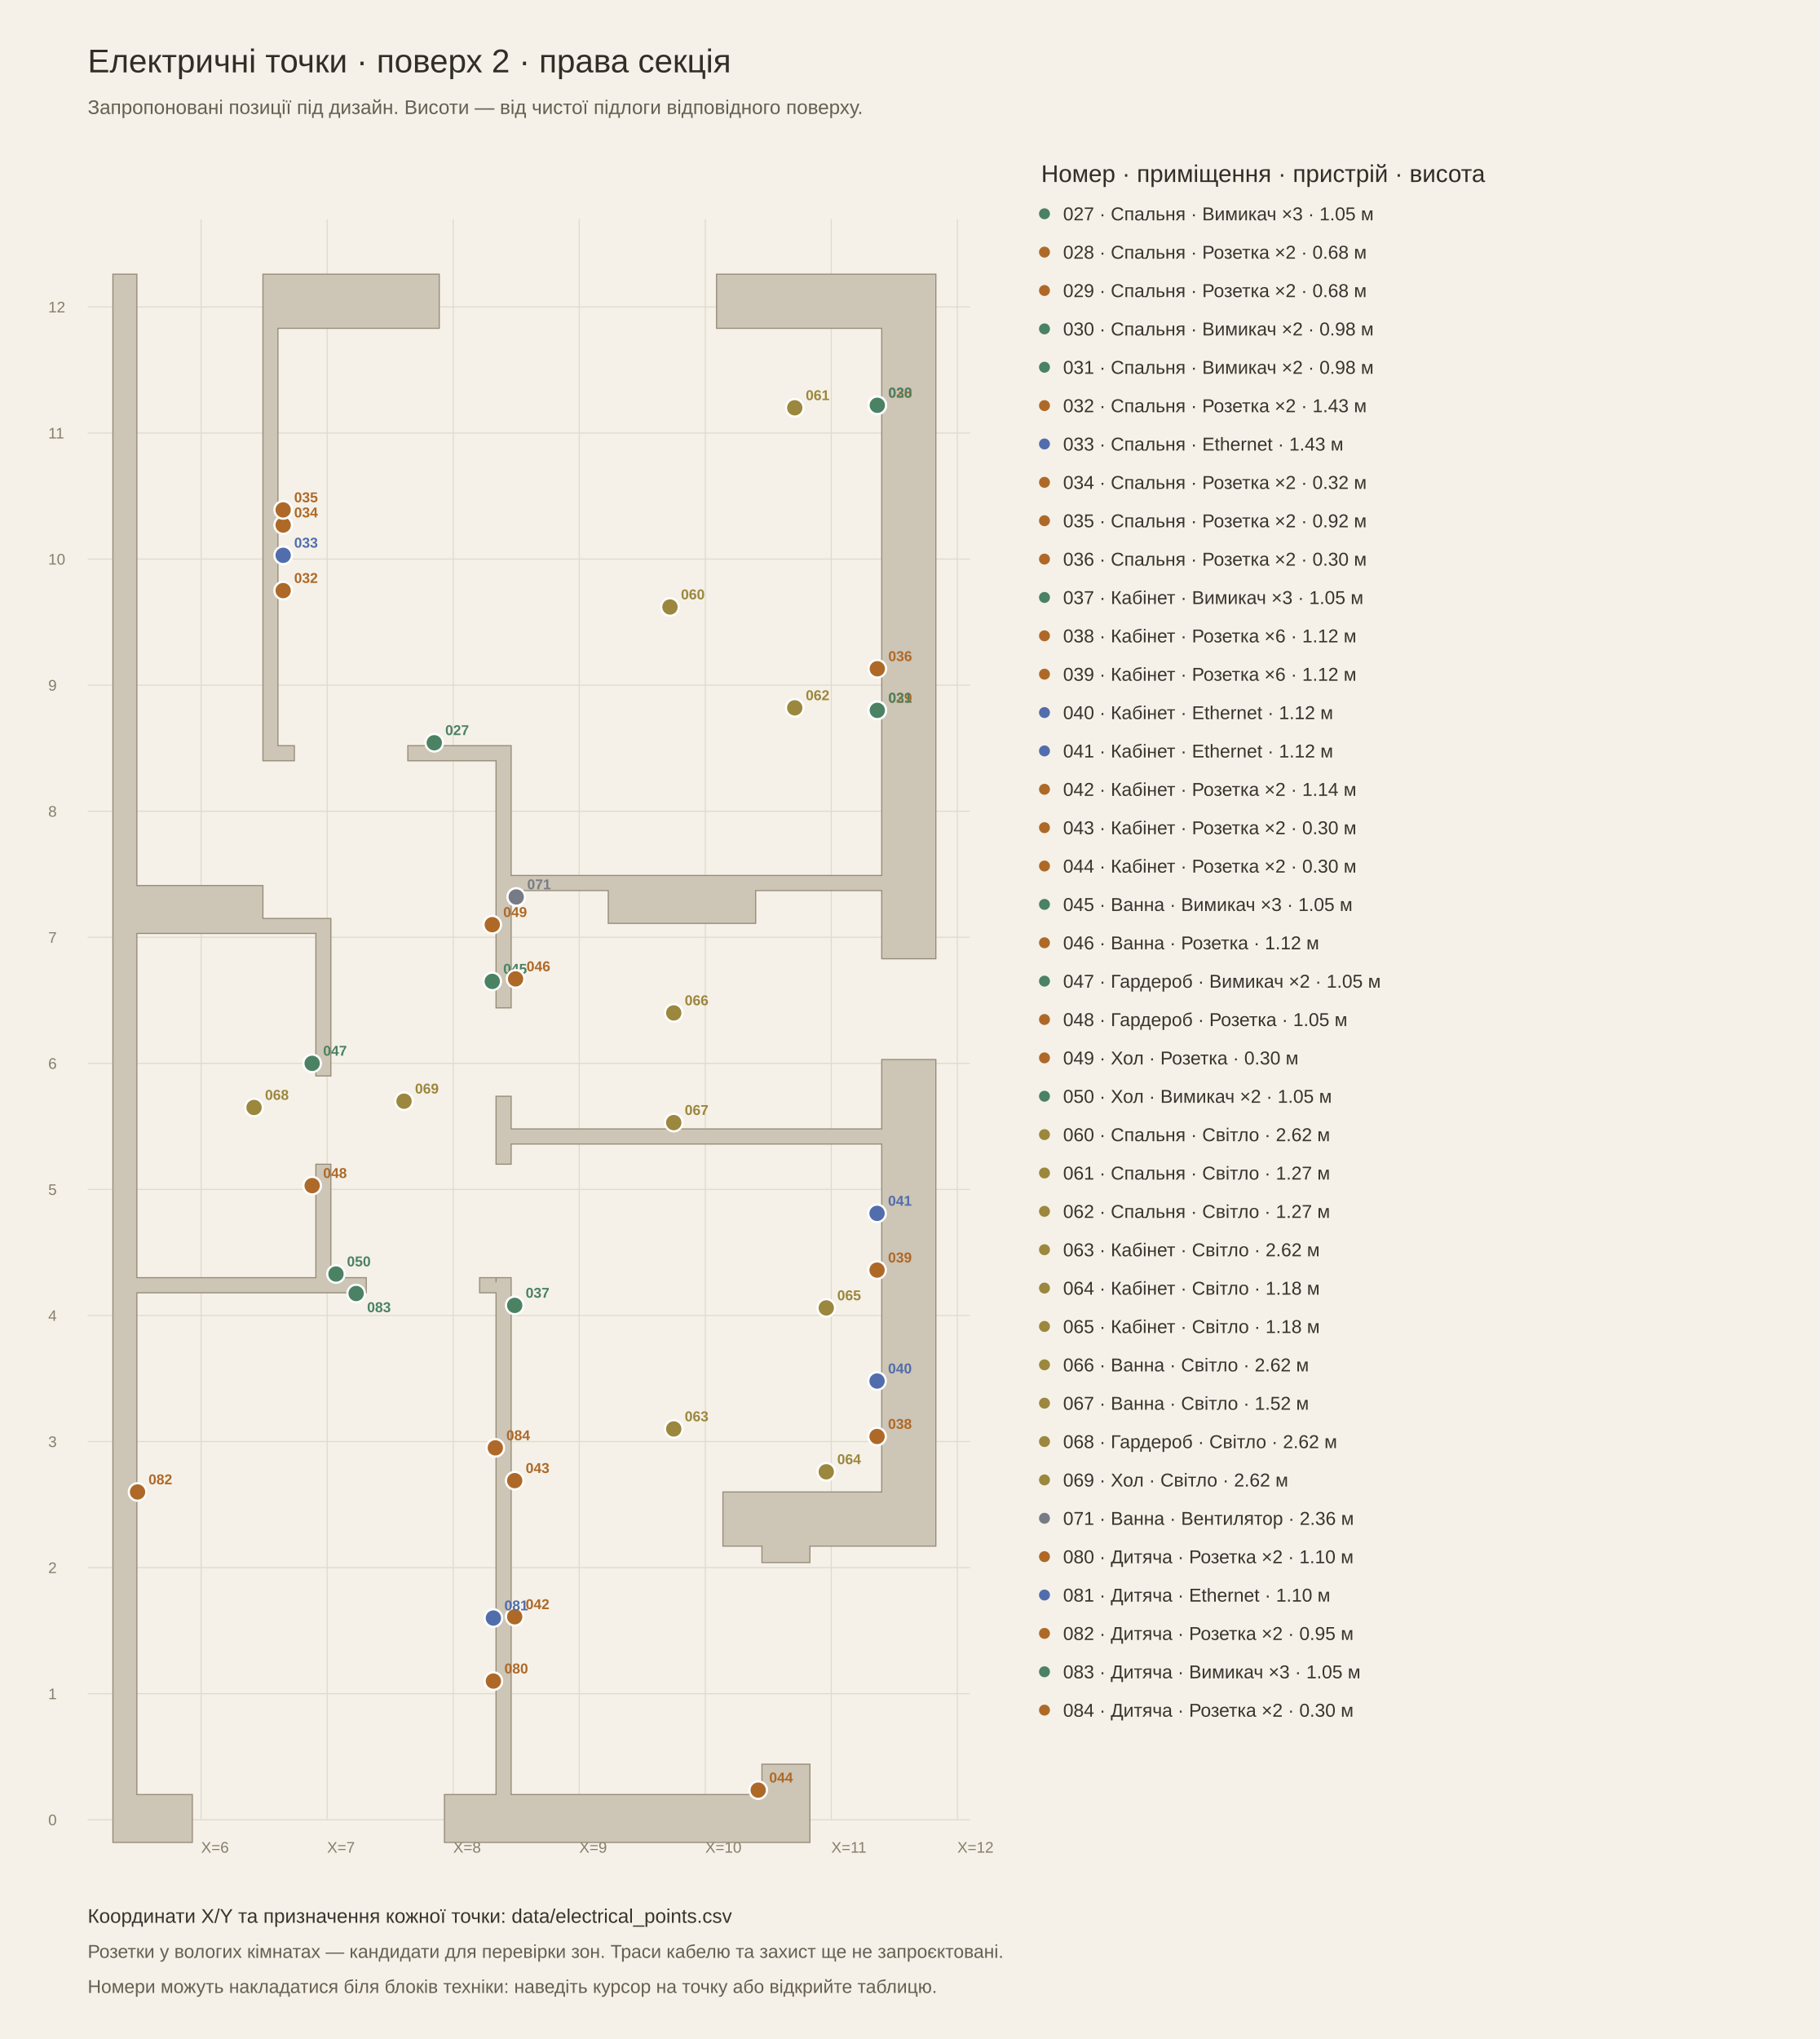
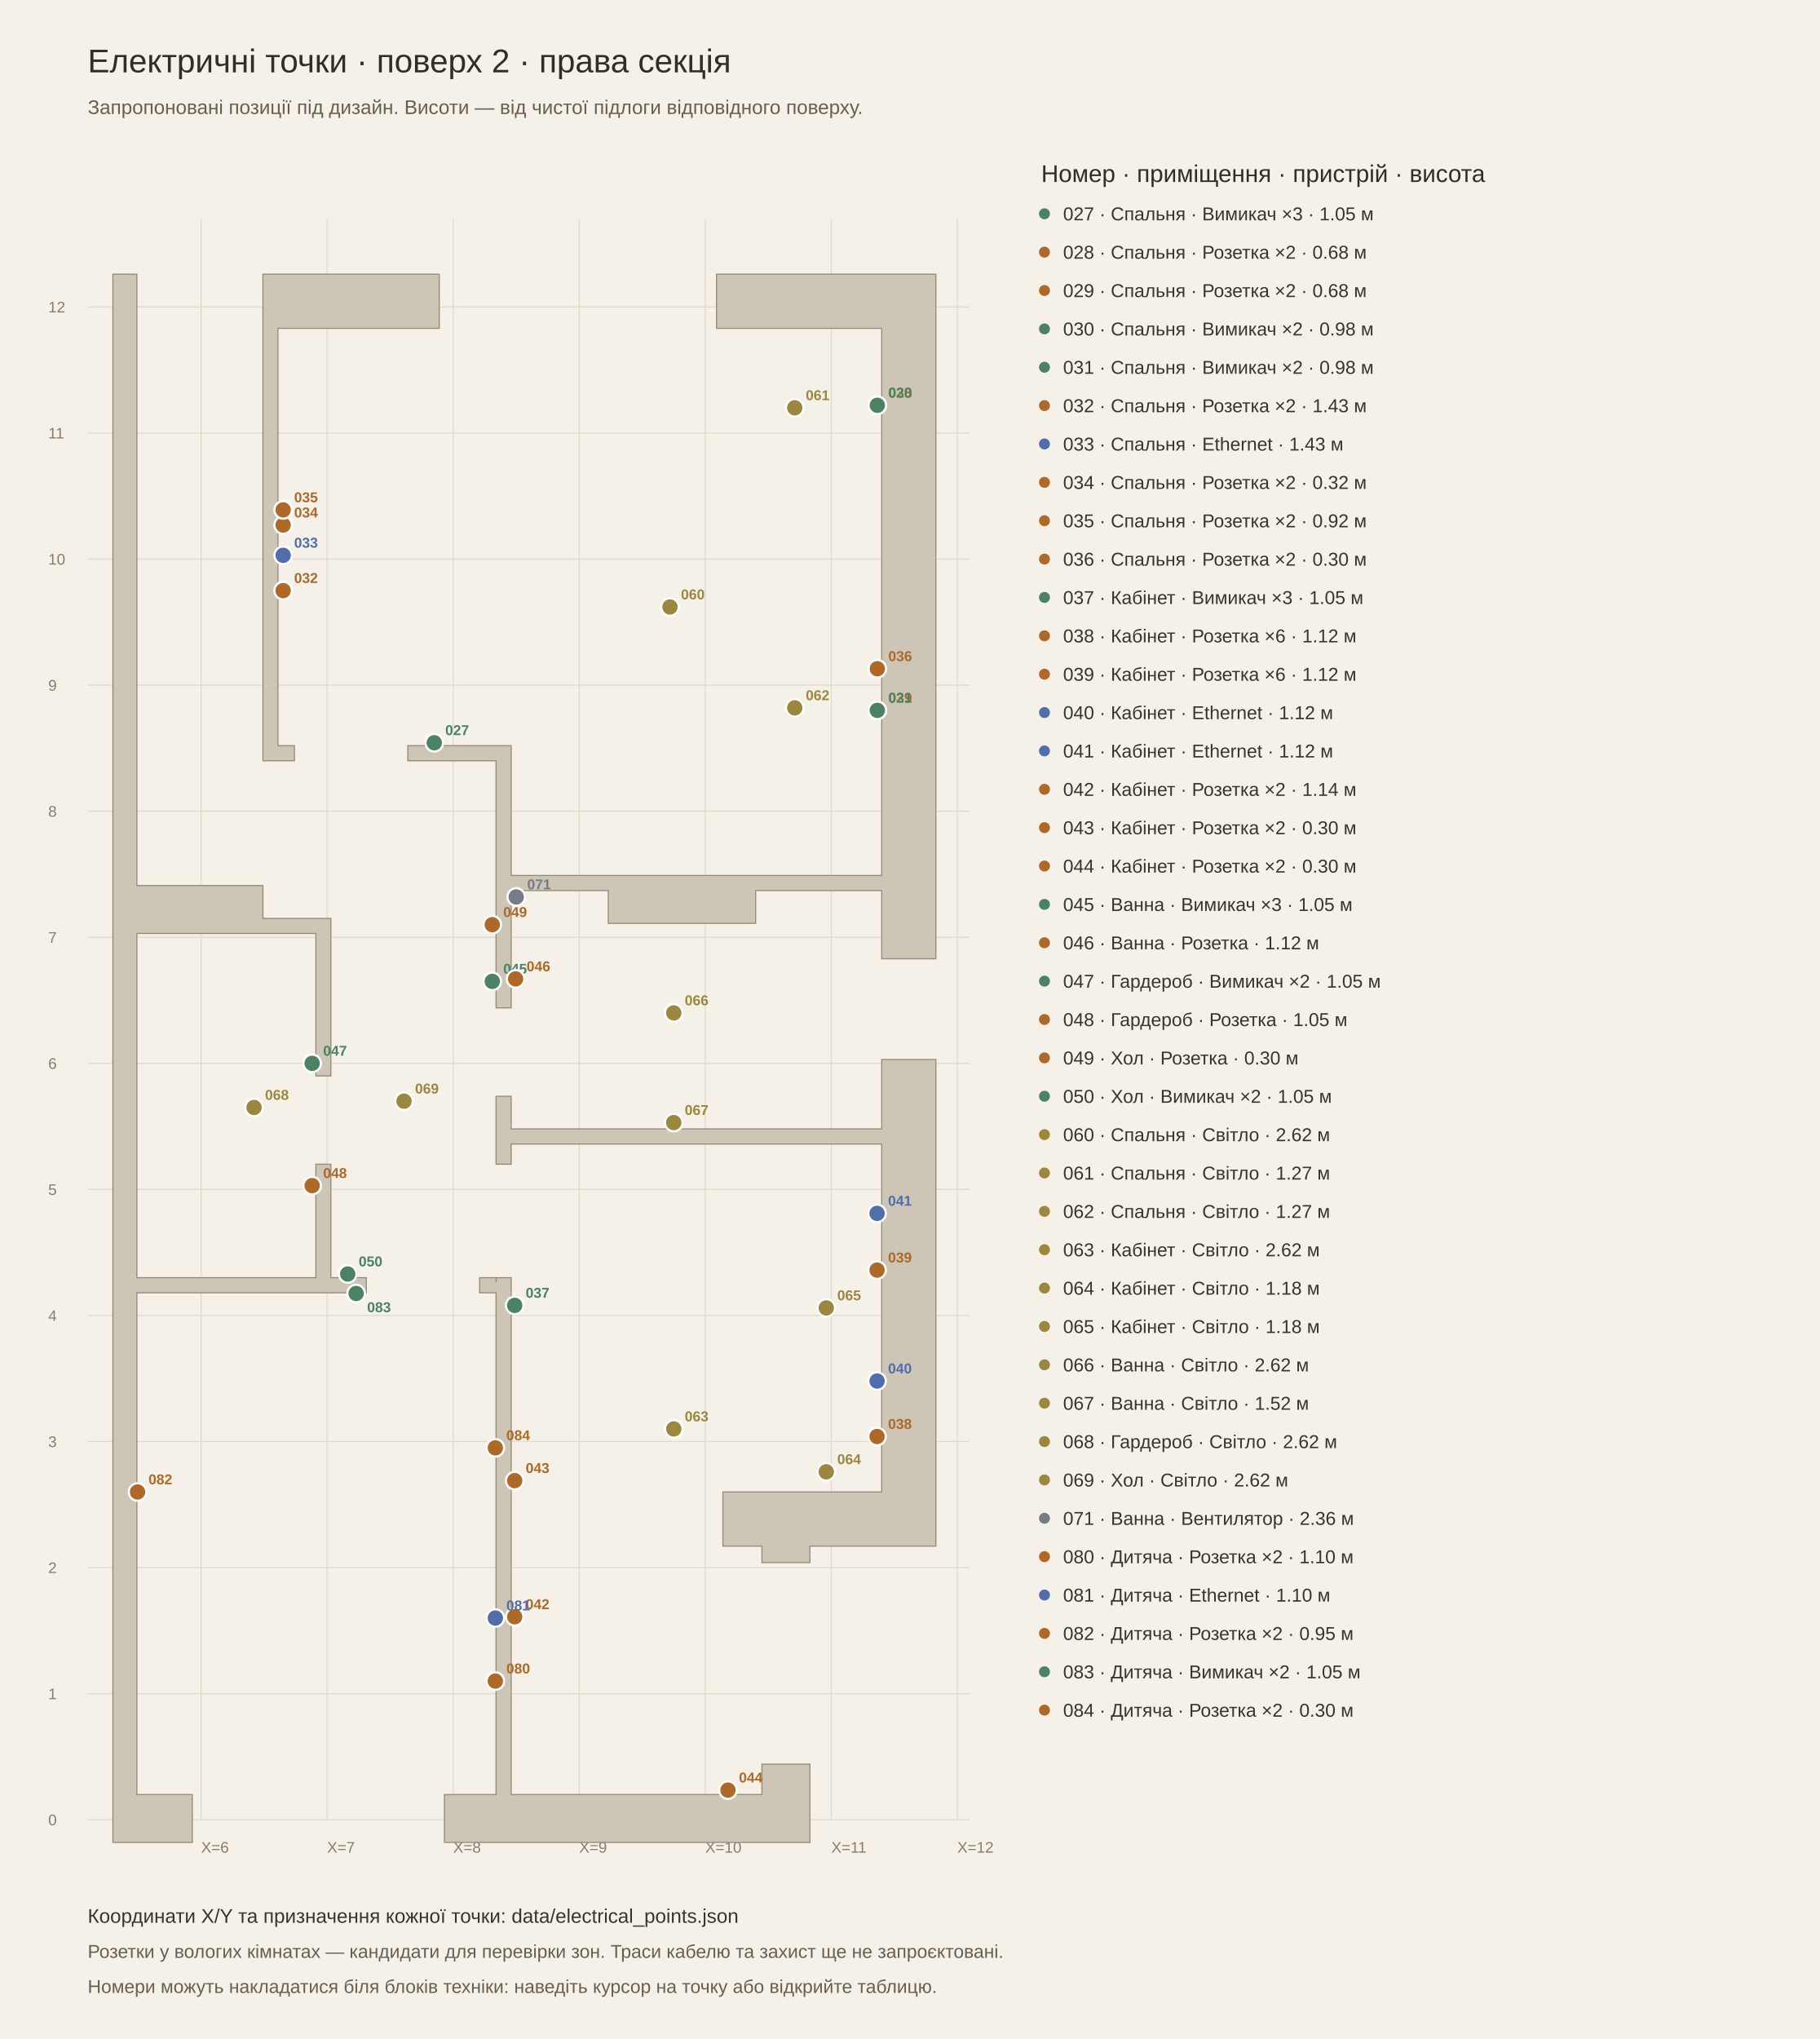
<svg xmlns="http://www.w3.org/2000/svg" width="1660" height="1860" viewBox="0 0 1660 1860">
  <rect width="1660" height="1860" fill="#f5f1e8" />
  <g font-family="Arial, sans-serif">
    <text x="80" y="66" font-size="30" fill="#312e28">Електричні точки · поверх 2 · права секція</text>
    <text x="80" y="104" font-size="18" fill="#665f52">Запропоновані позиції під дизайн. Висоти — від чистої підлоги відповідного поверху.</text>
    <path d="M80 1660 H885" stroke="#e0dacc" />
    <text x="44" y="1665" font-size="14" fill="#877d6b">0</text>
    <path d="M80 1545 H885" stroke="#e0dacc" />
    <text x="44" y="1550" font-size="14" fill="#877d6b">1</text>
    <path d="M80 1430 H885" stroke="#e0dacc" />
    <text x="44" y="1435" font-size="14" fill="#877d6b">2</text>
    <path d="M80 1315 H885" stroke="#e0dacc" />
    <text x="44" y="1320" font-size="14" fill="#877d6b">3</text>
    <path d="M80 1200 H885" stroke="#e0dacc" />
    <text x="44" y="1205" font-size="14" fill="#877d6b">4</text>
    <path d="M80 1085 H885" stroke="#e0dacc" />
    <text x="44" y="1090" font-size="14" fill="#877d6b">5</text>
    <path d="M80 970 H885" stroke="#e0dacc" />
    <text x="44" y="975" font-size="14" fill="#877d6b">6</text>
    <path d="M80 855 H885" stroke="#e0dacc" />
    <text x="44" y="860" font-size="14" fill="#877d6b">7</text>
    <path d="M80 740 H885" stroke="#e0dacc" />
    <text x="44" y="745" font-size="14" fill="#877d6b">8</text>
    <path d="M80 625 H885" stroke="#e0dacc" />
    <text x="44" y="630" font-size="14" fill="#877d6b">9</text>
    <path d="M80 510 H885" stroke="#e0dacc" />
    <text x="44" y="515" font-size="14" fill="#877d6b">10</text>
    <path d="M80 395 H885" stroke="#e0dacc" />
    <text x="44" y="400" font-size="14" fill="#877d6b">11</text>
    <path d="M80 280 H885" stroke="#e0dacc" />
    <text x="44" y="285" font-size="14" fill="#877d6b">12</text>
    <path d="M183.5 200 V1660" stroke="#e0dacc" />
    <text x="183.5" y="1690" font-size="14" fill="#877d6b">X=6</text>
    <path d="M298.5 200 V1660" stroke="#e0dacc" />
    <text x="298.5" y="1690" font-size="14" fill="#877d6b">X=7</text>
    <path d="M413.5 200 V1660" stroke="#e0dacc" />
    <text x="413.5" y="1690" font-size="14" fill="#877d6b">X=8</text>
    <path d="M528.5 200 V1660" stroke="#e0dacc" />
    <text x="528.5" y="1690" font-size="14" fill="#877d6b">X=9</text>
    <path d="M643.5 200 V1660" stroke="#e0dacc" />
    <text x="643.5" y="1690" font-size="14" fill="#877d6b">X=10</text>
    <path d="M758.5 200 V1660" stroke="#e0dacc" />
    <text x="758.5" y="1690" font-size="14" fill="#877d6b">X=11</text>
    <path d="M873.5 200 V1660" stroke="#e0dacc" />
    <text x="873.5" y="1690" font-size="14" fill="#877d6b">X=12</text>
    <polygon points="103.0,1680.7 124.9,1680.7 175.5,1680.7 175.5,1637.0 124.9,1637.0 124.9,1179.3 329.9,1179.3 334.2,1179.3 334.2,1166.1 334.2,1165.5 329.9,1165.5 301.9,1165.5 301.9,1066.2 301.9,1062.0 301.4,1062.0 288.2,1062.0 288.2,1066.2 288.2,1165.5 124.9,1165.5 124.9,851.5 239.9,851.5 288.2,851.5 288.2,977.2 288.2,981.5 301.4,981.5 301.9,981.5 301.9,977.2 301.9,837.8 239.9,837.8 239.9,807.8 124.9,807.8 124.9,299.5 124.9,250.1 103.0,250.1" fill="#cdc5b5" stroke="#948a78" stroke-width="1" />
    <polygon points="804.5,798.6 689.5,798.6 555.0,798.6 466.4,798.6 466.4,694.0 466.4,680.2 376.4,680.2 372.1,680.2 372.1,693.4 372.1,694.0 376.4,694.0 452.6,694.0 452.6,915.2 452.6,919.4 453.2,919.4 466.4,919.4 466.4,915.2 466.4,812.4 555.0,812.4 555.0,842.3 689.5,842.3 689.5,812.4 804.5,812.4 804.5,842.3 804.5,874.6 853.9,874.6 853.9,842.3 853.9,250.1 653.8,250.1 653.8,299.5 804.5,299.5" fill="#cdc5b5" stroke="#948a78" stroke-width="1" />
    <polygon points="659.6,1410.4 695.2,1410.4 695.2,1425.4 739.0,1425.4 739.0,1410.4 853.9,1410.4 853.9,966.5 804.5,966.5 804.5,1029.8 466.4,1029.8 466.4,1004.2 466.4,1000.0 453.2,1000.0 452.6,1000.0 452.6,1004.2 452.6,1057.8 452.6,1062.0 453.2,1062.0 466.4,1062.0 466.4,1057.8 466.4,1043.6 804.5,1043.6 804.5,1361.0 659.6,1361.0" fill="#cdc5b5" stroke="#948a78" stroke-width="1" />
    <polygon points="405.5,1680.7 739.0,1680.7 739.0,1613.6 739.0,1609.3 725.7,1609.3 695.2,1609.3 695.2,1613.6 695.2,1637.0 466.4,1637.0 466.4,1179.3 466.4,1169.7 466.4,1165.5 453.2,1165.5 452.6,1165.5 452.6,1169.7 452.6,1165.5 441.9,1165.5 437.6,1165.5 437.6,1166.1 437.6,1179.3 441.9,1179.3 452.6,1179.3 452.6,1637.0 405.5,1637.0" fill="#cdc5b5" stroke="#948a78" stroke-width="1" />
    <polygon points="239.9,299.5 239.9,694.0 264.3,694.0 268.6,694.0 268.6,693.4 268.6,680.2 264.3,680.2 253.6,680.2 253.6,299.5 396.6,299.5 400.8,299.5 400.8,263.3 400.8,250.1 396.6,250.1 239.9,250.1" fill="#cdc5b5" stroke="#948a78" stroke-width="1" />
    <circle cx="396.25" cy="677.555" r="8" fill="#4a8263" stroke="#fff" stroke-width="2" />
    <text x="406.25" y="670.555" font-size="13" font-weight="bold" fill="#4a8263">027</text>
    <circle cx="800.475" cy="369.7" r="8" fill="#ae6928" stroke="#fff" stroke-width="2" />
    <text x="810.475" y="362.7" font-size="13" font-weight="bold" fill="#ae6928">028</text>
    <circle cx="800.475" cy="648" r="8" fill="#ae6928" stroke="#fff" stroke-width="2" />
    <text x="810.475" y="641" font-size="13" font-weight="bold" fill="#ae6928">029</text>
    <circle cx="800.475" cy="369.7" r="8" fill="#4a8263" stroke="#fff" stroke-width="2" />
    <text x="810.475" y="362.7" font-size="13" font-weight="bold" fill="#4a8263">030</text>
    <circle cx="800.475" cy="648" r="8" fill="#4a8263" stroke="#fff" stroke-width="2" />
    <text x="810.475" y="641" font-size="13" font-weight="bold" fill="#4a8263">031</text>
    <circle cx="258.365" cy="538.75" r="8" fill="#ae6928" stroke="#fff" stroke-width="2" />
    <text x="268.365" y="531.75" font-size="13" font-weight="bold" fill="#ae6928">032</text>
    <circle cx="258.365" cy="506.55" r="8" fill="#516dac" stroke="#fff" stroke-width="2" />
    <text x="268.365" y="499.55" font-size="13" font-weight="bold" fill="#516dac">033</text>
    <circle cx="258.365" cy="478.95" r="8" fill="#ae6928" stroke="#fff" stroke-width="2" />
    <text x="268.365" y="471.95" font-size="13" font-weight="bold" fill="#ae6928">034</text>
    <circle cx="258.365" cy="465.15" r="8" fill="#ae6928" stroke="#fff" stroke-width="2" />
    <text x="268.365" y="458.15" font-size="13" font-weight="bold" fill="#ae6928">035</text>
    <circle cx="800.475" cy="610.05" r="8" fill="#ae6928" stroke="#fff" stroke-width="2" />
    <text x="810.475" y="603.05" font-size="13" font-weight="bold" fill="#ae6928">036</text>
    <circle cx="469.62" cy="1190.8" r="8" fill="#4a8263" stroke="#fff" stroke-width="2" />
    <text x="479.62" y="1183.8" font-size="13" font-weight="bold" fill="#4a8263">037</text>
    <circle cx="800.245" cy="1310.4" r="8" fill="#ae6928" stroke="#fff" stroke-width="2" />
    <text x="810.245" y="1303.4" font-size="13" font-weight="bold" fill="#ae6928">038</text>
    <circle cx="800.245" cy="1158.6" r="8" fill="#ae6928" stroke="#fff" stroke-width="2" />
    <text x="810.245" y="1151.6" font-size="13" font-weight="bold" fill="#ae6928">039</text>
    <circle cx="800.245" cy="1259.8" r="8" fill="#516dac" stroke="#fff" stroke-width="2" />
    <text x="810.245" y="1252.8" font-size="13" font-weight="bold" fill="#516dac">040</text>
    <circle cx="800.245" cy="1106.85" r="8" fill="#516dac" stroke="#fff" stroke-width="2" />
    <text x="810.245" y="1099.85" font-size="13" font-weight="bold" fill="#516dac">041</text>
    <circle cx="469.62" cy="1474.85" r="8" fill="#ae6928" stroke="#fff" stroke-width="2" />
    <text x="479.62" y="1467.85" font-size="13" font-weight="bold" fill="#ae6928">042</text>
    <circle cx="469.62" cy="1350.65" r="8" fill="#ae6928" stroke="#fff" stroke-width="2" />
    <text x="479.62" y="1343.65" font-size="13" font-weight="bold" fill="#ae6928">043</text>
-     <circle cx="691.8" cy="1632.975" r="8" fill="#ae6928" stroke="#fff" stroke-width="2" />
-     <text x="701.8" y="1625.975" font-size="13" font-weight="bold" fill="#ae6928">044</text>
+     <circle cx="664.200" cy="1632.975" r="8" fill="#ae6928" stroke="#fff" stroke-width="2" />
+     <text x="674.200" y="1625.975" font-size="13" font-weight="bold" fill="#ae6928">044</text>
    <circle cx="449.15" cy="895.25" r="8" fill="#4a8263" stroke="#fff" stroke-width="2" />
    <text x="459.15" y="888.25" font-size="13" font-weight="bold" fill="#4a8263">045</text>
    <circle cx="470.425" cy="892.95" r="8" fill="#ae6928" stroke="#fff" stroke-width="2" />
    <text x="480.425" y="885.95" font-size="13" font-weight="bold" fill="#ae6928">046</text>
    <circle cx="284.815" cy="970.0" r="8" fill="#4a8263" stroke="#fff" stroke-width="2" />
    <text x="294.815" y="963.0" font-size="13" font-weight="bold" fill="#4a8263">047</text>
    <circle cx="284.815" cy="1081.55" r="8" fill="#ae6928" stroke="#fff" stroke-width="2" />
    <text x="294.815" y="1074.55" font-size="13" font-weight="bold" fill="#ae6928">048</text>
    <circle cx="449.15" cy="843.5" r="8" fill="#ae6928" stroke="#fff" stroke-width="2" />
    <text x="459.15" y="836.5" font-size="13" font-weight="bold" fill="#ae6928">049</text>
-     <circle cx="306.55" cy="1162.165" r="8" fill="#4a8263" stroke="#fff" stroke-width="2" />
-     <text x="316.55" y="1155.165" font-size="13" font-weight="bold" fill="#4a8263">050</text>
+     <circle cx="317.245" cy="1162.165" r="8" fill="#4a8263" stroke="#fff" stroke-width="2" />
+     <text x="327.245" y="1155.165" font-size="13" font-weight="bold" fill="#4a8263">050</text>
    <circle cx="611.3" cy="553.7" r="8" fill="#9b873d" stroke="#fff" stroke-width="2" />
    <text x="621.3" y="546.7" font-size="13" font-weight="bold" fill="#9b873d">060</text>
    <circle cx="725.15" cy="372.0" r="8" fill="#9b873d" stroke="#fff" stroke-width="2" />
    <text x="735.15" y="365.0" font-size="13" font-weight="bold" fill="#9b873d">061</text>
    <circle cx="725.15" cy="645.7" r="8" fill="#9b873d" stroke="#fff" stroke-width="2" />
    <text x="735.15" y="638.7" font-size="13" font-weight="bold" fill="#9b873d">062</text>
    <circle cx="614.75" cy="1303.5" r="8" fill="#9b873d" stroke="#fff" stroke-width="2" />
    <text x="624.75" y="1296.5" font-size="13" font-weight="bold" fill="#9b873d">063</text>
    <circle cx="753.9" cy="1342.6" r="8" fill="#9b873d" stroke="#fff" stroke-width="2" />
    <text x="763.9" y="1335.6" font-size="13" font-weight="bold" fill="#9b873d">064</text>
    <circle cx="753.9" cy="1193.1" r="8" fill="#9b873d" stroke="#fff" stroke-width="2" />
    <text x="763.9" y="1186.1" font-size="13" font-weight="bold" fill="#9b873d">065</text>
    <circle cx="614.75" cy="924.0" r="8" fill="#9b873d" stroke="#fff" stroke-width="2" />
    <text x="624.75" y="917.0" font-size="13" font-weight="bold" fill="#9b873d">066</text>
    <circle cx="614.75" cy="1024.05" r="8" fill="#9b873d" stroke="#fff" stroke-width="2" />
    <text x="624.75" y="1017.05" font-size="13" font-weight="bold" fill="#9b873d">067</text>
    <circle cx="231.8" cy="1010.25" r="8" fill="#9b873d" stroke="#fff" stroke-width="2" />
    <text x="241.8" y="1003.25" font-size="13" font-weight="bold" fill="#9b873d">068</text>
    <circle cx="368.65" cy="1004.5" r="8" fill="#9b873d" stroke="#fff" stroke-width="2" />
    <text x="378.65" y="997.5" font-size="13" font-weight="bold" fill="#9b873d">069</text>
    <circle cx="471" cy="818.2" r="8" fill="#777b85" stroke="#fff" stroke-width="2" />
    <text x="481" y="811.2" font-size="13" font-weight="bold" fill="#777b85">071</text>
-     <circle cx="450.185" cy="1533.5" r="8" fill="#ae6928" stroke="#fff" stroke-width="2" />
-     <text x="460.185" y="1526.5" font-size="13" font-weight="bold" fill="#ae6928">080</text>
-     <circle cx="450.185" cy="1476" r="8" fill="#516dac" stroke="#fff" stroke-width="2" />
-     <text x="460.185" y="1469" font-size="13" font-weight="bold" fill="#516dac">081</text>
+     <circle cx="451.956" cy="1533.5" r="8" fill="#ae6928" stroke="#fff" stroke-width="2" />
+     <text x="461.956" y="1526.5" font-size="13" font-weight="bold" fill="#ae6928">080</text>
+     <circle cx="451.956" cy="1476" r="8" fill="#516dac" stroke="#fff" stroke-width="2" />
+     <text x="461.956" y="1469" font-size="13" font-weight="bold" fill="#516dac">081</text>
    <circle cx="125.488" cy="1361" r="8" fill="#ae6928" stroke="#fff" stroke-width="2" />
    <text x="135.488" y="1354" font-size="13" font-weight="bold" fill="#ae6928">082</text>
    <circle cx="324.95" cy="1179.948" r="8" fill="#4a8263" stroke="#fff" stroke-width="2" />
    <text x="334.95" y="1196.948" font-size="13" font-weight="bold" fill="#4a8263">083</text>
    <circle cx="451.956" cy="1320.75" r="8" fill="#ae6928" stroke="#fff" stroke-width="2" />
    <text x="461.956" y="1313.75" font-size="13" font-weight="bold" fill="#ae6928">084</text>
    <text x="950" y="166" font-size="22" fill="#312e28">Номер · приміщення · пристрій · висота</text>
    <circle cx="953" cy="195" r="5" fill="#4a8263" />
    <text x="970" y="201" font-size="17" fill="#39342d">027 · Спальня · Вимикач ×3 · 1.05 м</text>
    <circle cx="953" cy="230" r="5" fill="#ae6928" />
    <text x="970" y="236" font-size="17" fill="#39342d">028 · Спальня · Розетка ×2 · 0.68 м</text>
    <circle cx="953" cy="265" r="5" fill="#ae6928" />
    <text x="970" y="271" font-size="17" fill="#39342d">029 · Спальня · Розетка ×2 · 0.68 м</text>
    <circle cx="953" cy="300" r="5" fill="#4a8263" />
    <text x="970" y="306" font-size="17" fill="#39342d">030 · Спальня · Вимикач ×2 · 0.98 м</text>
    <circle cx="953" cy="335" r="5" fill="#4a8263" />
    <text x="970" y="341" font-size="17" fill="#39342d">031 · Спальня · Вимикач ×2 · 0.98 м</text>
    <circle cx="953" cy="370" r="5" fill="#ae6928" />
    <text x="970" y="376" font-size="17" fill="#39342d">032 · Спальня · Розетка ×2 · 1.43 м</text>
    <circle cx="953" cy="405" r="5" fill="#516dac" />
    <text x="970" y="411" font-size="17" fill="#39342d">033 · Спальня · Ethernet · 1.43 м</text>
    <circle cx="953" cy="440" r="5" fill="#ae6928" />
    <text x="970" y="446" font-size="17" fill="#39342d">034 · Спальня · Розетка ×2 · 0.32 м</text>
    <circle cx="953" cy="475" r="5" fill="#ae6928" />
    <text x="970" y="481" font-size="17" fill="#39342d">035 · Спальня · Розетка ×2 · 0.92 м</text>
    <circle cx="953" cy="510" r="5" fill="#ae6928" />
    <text x="970" y="516" font-size="17" fill="#39342d">036 · Спальня · Розетка ×2 · 0.30 м</text>
    <circle cx="953" cy="545" r="5" fill="#4a8263" />
    <text x="970" y="551" font-size="17" fill="#39342d">037 · Кабінет · Вимикач ×3 · 1.05 м</text>
    <circle cx="953" cy="580" r="5" fill="#ae6928" />
    <text x="970" y="586" font-size="17" fill="#39342d">038 · Кабінет · Розетка ×6 · 1.12 м</text>
    <circle cx="953" cy="615" r="5" fill="#ae6928" />
    <text x="970" y="621" font-size="17" fill="#39342d">039 · Кабінет · Розетка ×6 · 1.12 м</text>
    <circle cx="953" cy="650" r="5" fill="#516dac" />
    <text x="970" y="656" font-size="17" fill="#39342d">040 · Кабінет · Ethernet · 1.12 м</text>
    <circle cx="953" cy="685" r="5" fill="#516dac" />
    <text x="970" y="691" font-size="17" fill="#39342d">041 · Кабінет · Ethernet · 1.12 м</text>
    <circle cx="953" cy="720" r="5" fill="#ae6928" />
    <text x="970" y="726" font-size="17" fill="#39342d">042 · Кабінет · Розетка ×2 · 1.14 м</text>
    <circle cx="953" cy="755" r="5" fill="#ae6928" />
    <text x="970" y="761" font-size="17" fill="#39342d">043 · Кабінет · Розетка ×2 · 0.30 м</text>
    <circle cx="953" cy="790" r="5" fill="#ae6928" />
    <text x="970" y="796" font-size="17" fill="#39342d">044 · Кабінет · Розетка ×2 · 0.30 м</text>
    <circle cx="953" cy="825" r="5" fill="#4a8263" />
    <text x="970" y="831" font-size="17" fill="#39342d">045 · Ванна · Вимикач ×3 · 1.05 м</text>
    <circle cx="953" cy="860" r="5" fill="#ae6928" />
    <text x="970" y="866" font-size="17" fill="#39342d">046 · Ванна · Розетка · 1.12 м</text>
    <circle cx="953" cy="895" r="5" fill="#4a8263" />
    <text x="970" y="901" font-size="17" fill="#39342d">047 · Гардероб · Вимикач ×2 · 1.05 м</text>
    <circle cx="953" cy="930" r="5" fill="#ae6928" />
    <text x="970" y="936" font-size="17" fill="#39342d">048 · Гардероб · Розетка · 1.05 м</text>
    <circle cx="953" cy="965" r="5" fill="#ae6928" />
    <text x="970" y="971" font-size="17" fill="#39342d">049 · Хол · Розетка · 0.30 м</text>
    <circle cx="953" cy="1000" r="5" fill="#4a8263" />
    <text x="970" y="1006" font-size="17" fill="#39342d">050 · Хол · Вимикач ×2 · 1.05 м</text>
    <circle cx="953" cy="1035" r="5" fill="#9b873d" />
    <text x="970" y="1041" font-size="17" fill="#39342d">060 · Спальня · Світло · 2.62 м</text>
    <circle cx="953" cy="1070" r="5" fill="#9b873d" />
    <text x="970" y="1076" font-size="17" fill="#39342d">061 · Спальня · Світло · 1.27 м</text>
    <circle cx="953" cy="1105" r="5" fill="#9b873d" />
    <text x="970" y="1111" font-size="17" fill="#39342d">062 · Спальня · Світло · 1.27 м</text>
    <circle cx="953" cy="1140" r="5" fill="#9b873d" />
    <text x="970" y="1146" font-size="17" fill="#39342d">063 · Кабінет · Світло · 2.62 м</text>
    <circle cx="953" cy="1175" r="5" fill="#9b873d" />
    <text x="970" y="1181" font-size="17" fill="#39342d">064 · Кабінет · Світло · 1.18 м</text>
    <circle cx="953" cy="1210" r="5" fill="#9b873d" />
    <text x="970" y="1216" font-size="17" fill="#39342d">065 · Кабінет · Світло · 1.18 м</text>
    <circle cx="953" cy="1245" r="5" fill="#9b873d" />
    <text x="970" y="1251" font-size="17" fill="#39342d">066 · Ванна · Світло · 2.62 м</text>
    <circle cx="953" cy="1280" r="5" fill="#9b873d" />
    <text x="970" y="1286" font-size="17" fill="#39342d">067 · Ванна · Світло · 1.52 м</text>
    <circle cx="953" cy="1315" r="5" fill="#9b873d" />
    <text x="970" y="1321" font-size="17" fill="#39342d">068 · Гардероб · Світло · 2.62 м</text>
    <circle cx="953" cy="1350" r="5" fill="#9b873d" />
    <text x="970" y="1356" font-size="17" fill="#39342d">069 · Хол · Світло · 2.62 м</text>
    <circle cx="953" cy="1385" r="5" fill="#777b85" />
    <text x="970" y="1391" font-size="17" fill="#39342d">071 · Ванна · Вентилятор · 2.36 м</text>
    <circle cx="953" cy="1420" r="5" fill="#ae6928" />
    <text x="970" y="1426" font-size="17" fill="#39342d">080 · Дитяча · Розетка ×2 · 1.10 м</text>
    <circle cx="953" cy="1455" r="5" fill="#516dac" />
    <text x="970" y="1461" font-size="17" fill="#39342d">081 · Дитяча · Ethernet · 1.10 м</text>
    <circle cx="953" cy="1490" r="5" fill="#ae6928" />
    <text x="970" y="1496" font-size="17" fill="#39342d">082 · Дитяча · Розетка ×2 · 0.95 м</text>
    <circle cx="953" cy="1525" r="5" fill="#4a8263" />
-     <text x="970" y="1531" font-size="17" fill="#39342d">083 · Дитяча · Вимикач ×3 · 1.05 м</text>
+     <text x="970" y="1531" font-size="17" fill="#39342d">083 · Дитяча · Вимикач ×2 · 1.05 м</text>
    <circle cx="953" cy="1560" r="5" fill="#ae6928" />
    <text x="970" y="1566" font-size="17" fill="#39342d">084 · Дитяча · Розетка ×2 · 0.30 м</text>
-     <text x="80" y="1754" font-size="18" fill="#39342d">Координати X/Y та призначення кожної точки: data/electrical_points.csv</text>
+     <text x="80" y="1754" font-size="18" fill="#39342d">Координати X/Y та призначення кожної точки: data/electrical_points.json</text>
    <text x="80" y="1786" font-size="17" fill="#665f52">Розетки у вологих кімнатах — кандидати для перевірки зон. Траси кабелю та захист ще не запроєктовані.</text>
    <text x="80" y="1818" font-size="17" fill="#665f52">Номери можуть накладатися біля блоків техніки: наведіть курсор на точку або відкрийте таблицю.</text>
  </g>
</svg>
